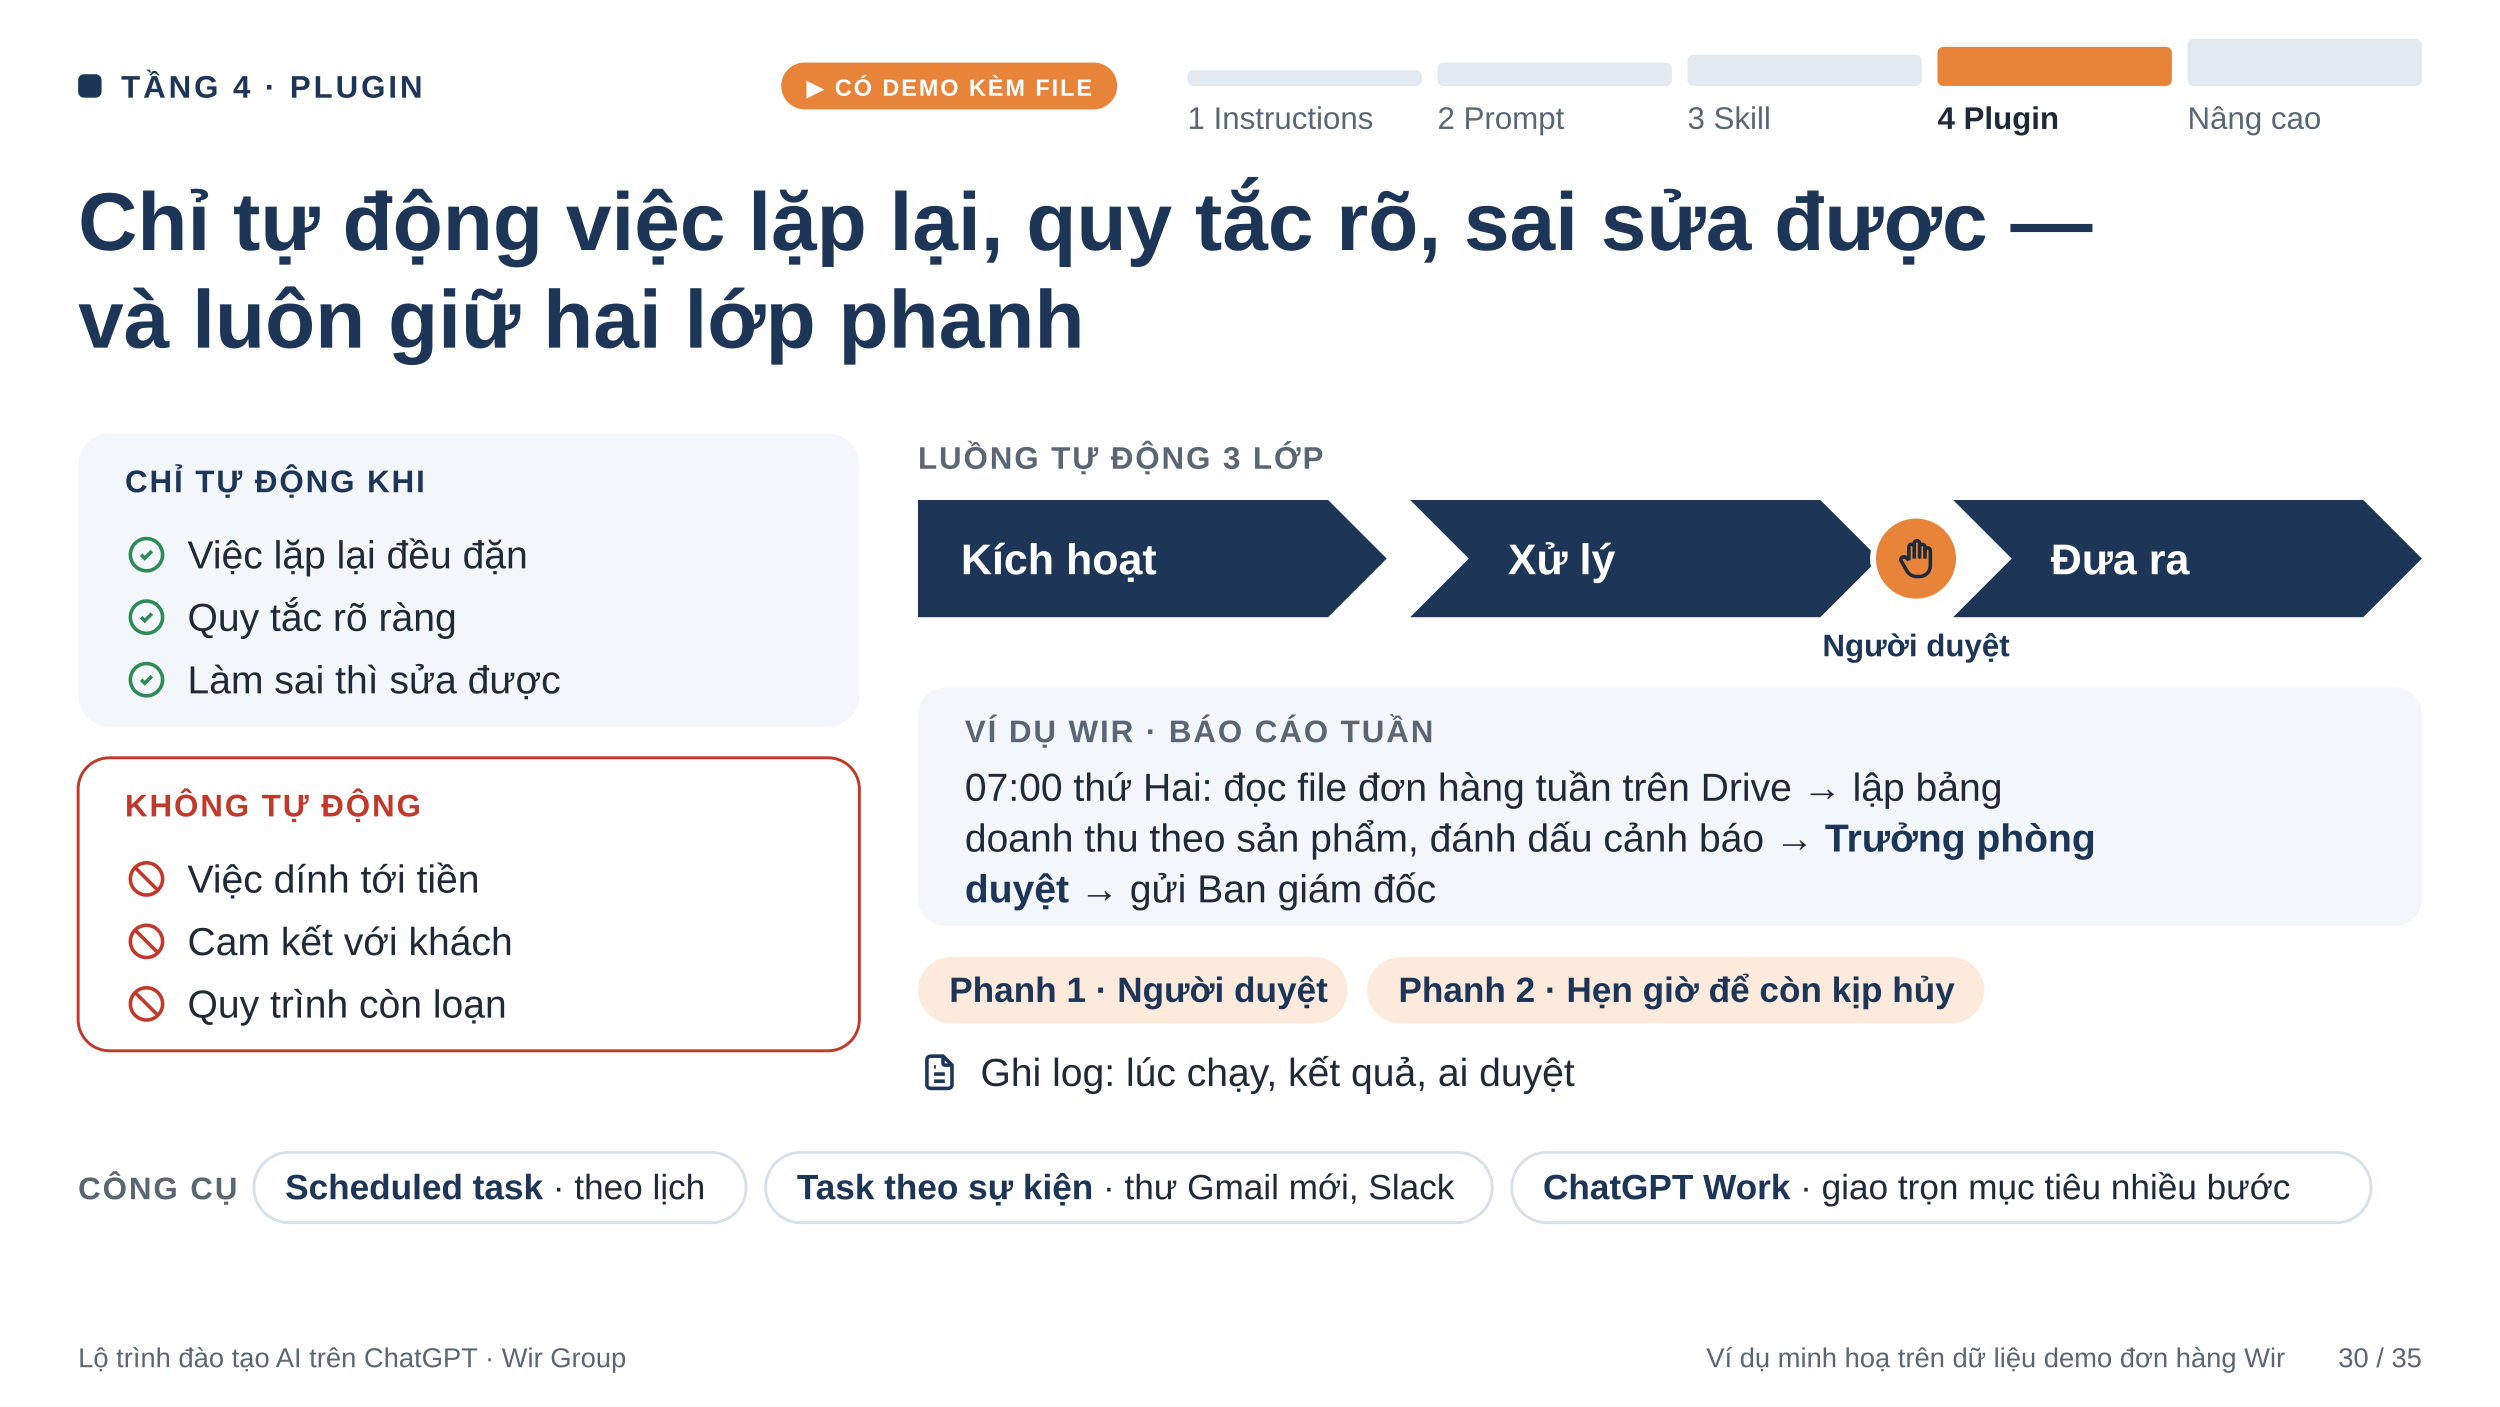
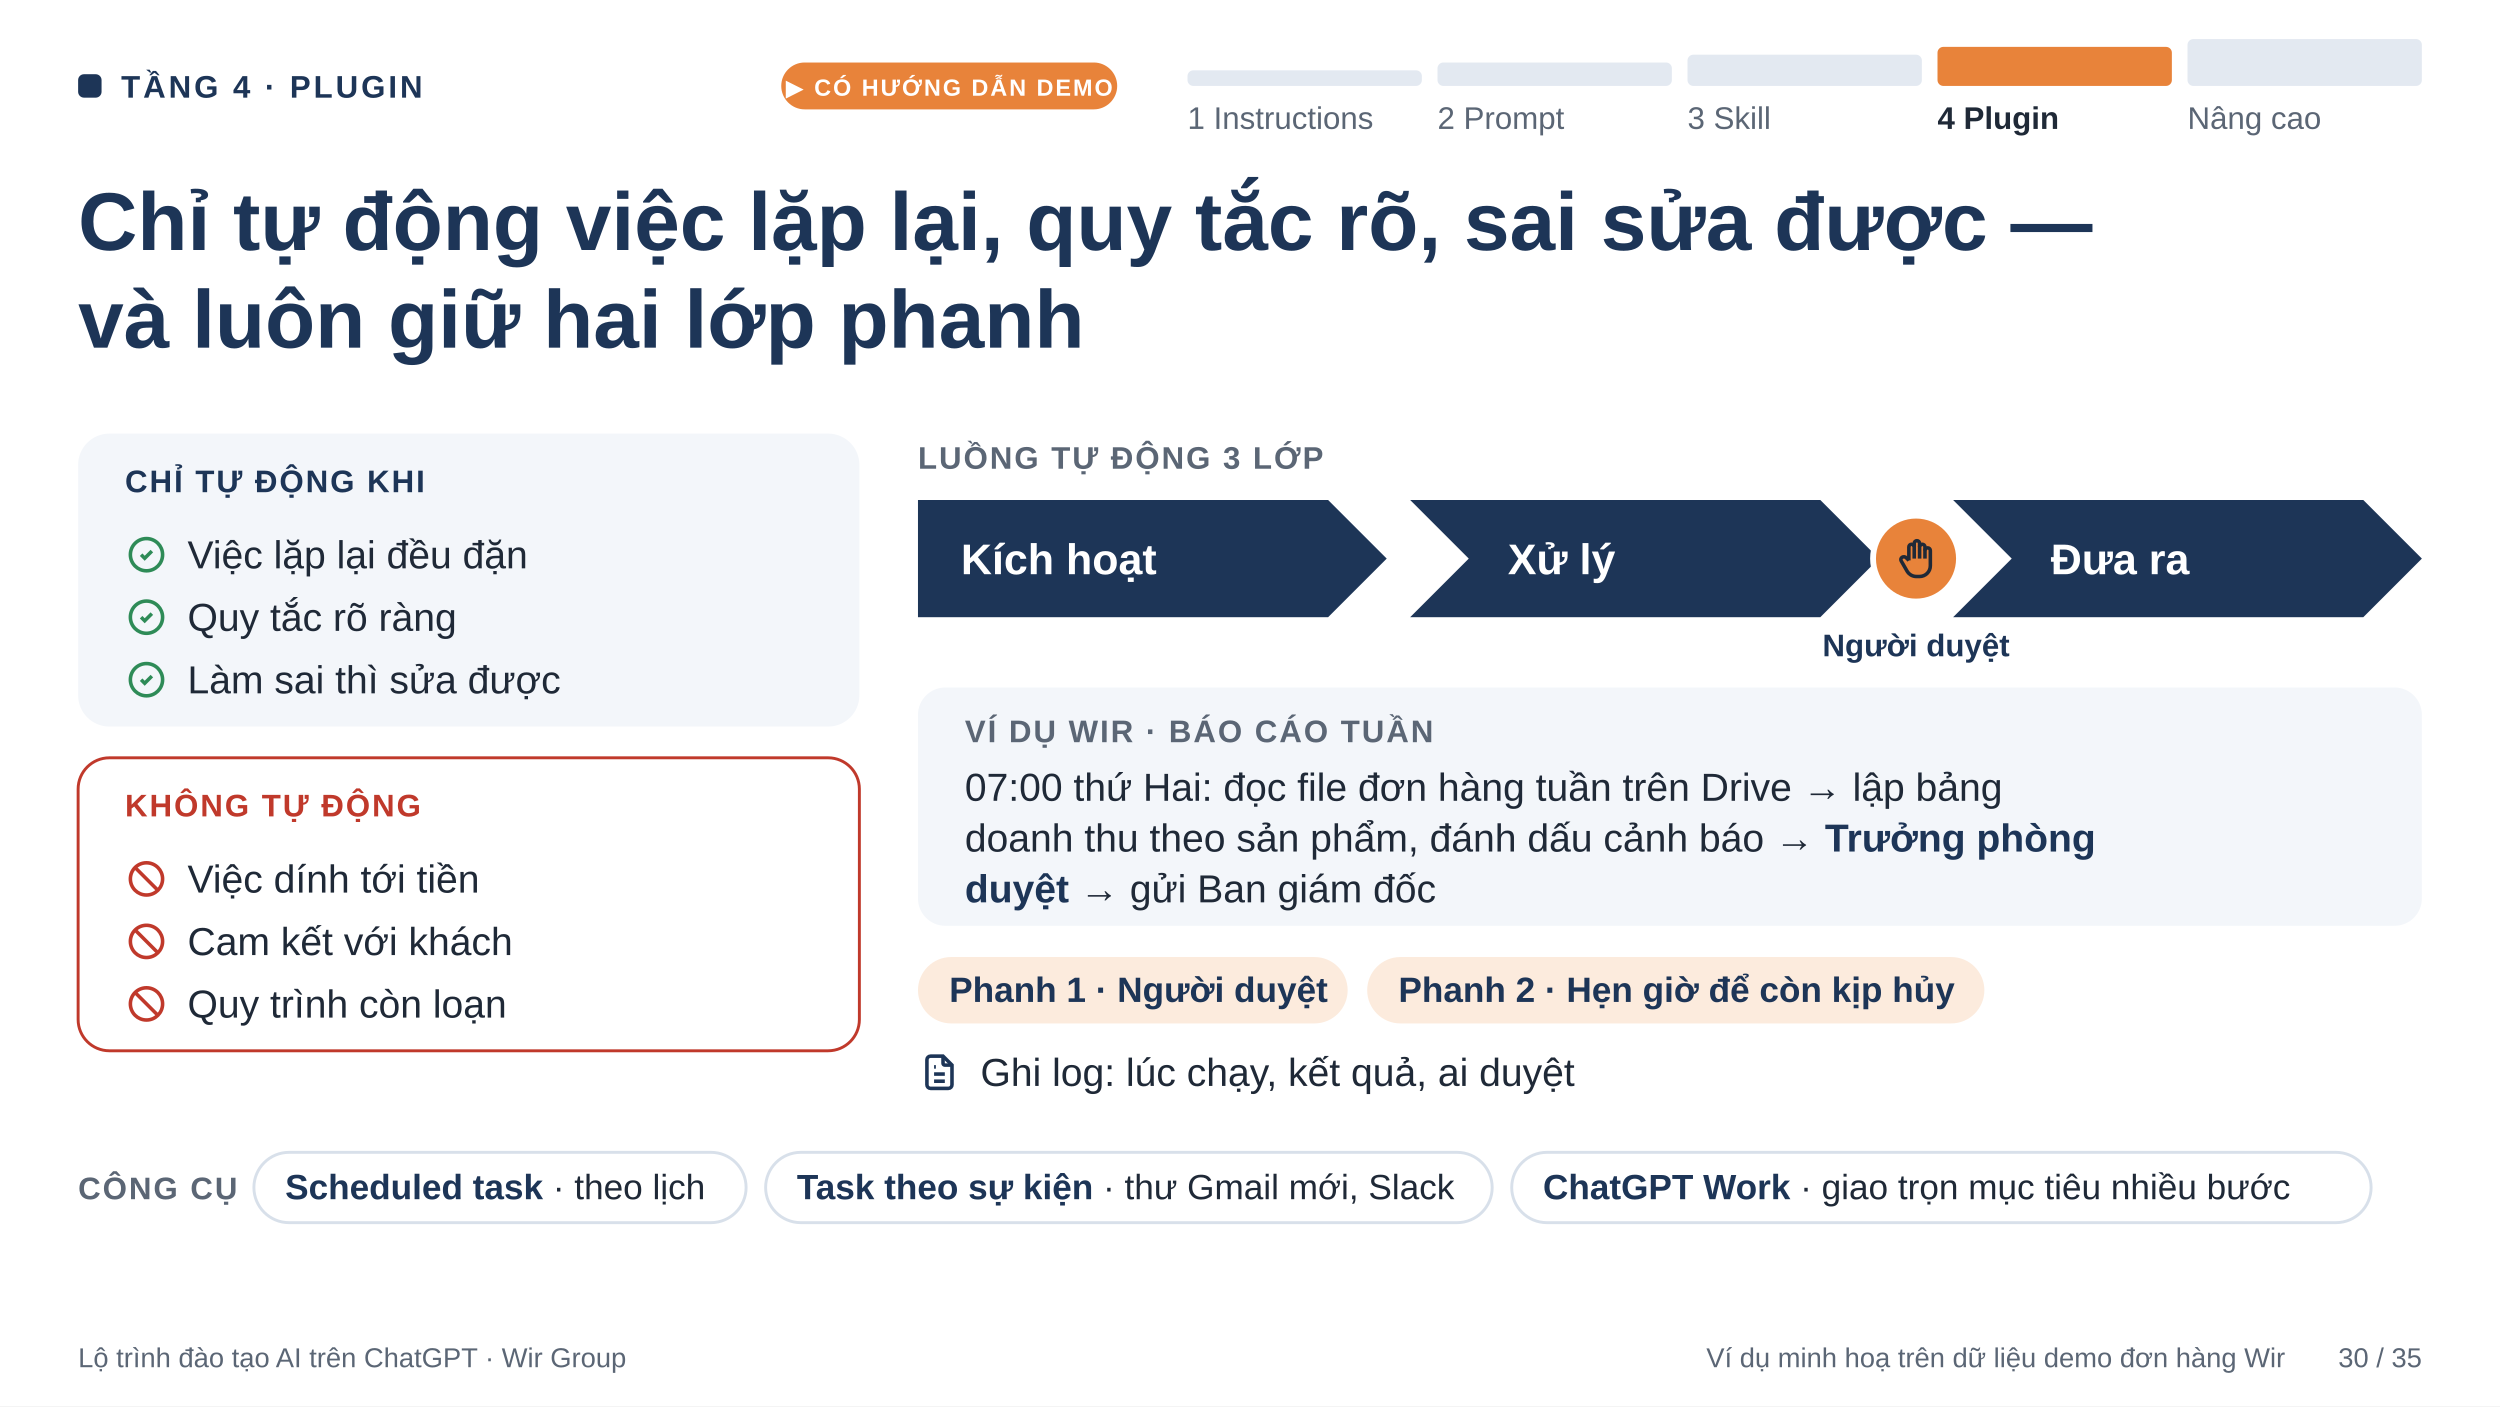
<svg xmlns="http://www.w3.org/2000/svg" viewBox="0 0 1280 720" width="1280" height="720" font-family="Aptos, 'Segoe UI', Arial, sans-serif" data-pptx-page-role="content">
  <rect id="bg" data-pptx-role="background" x="0" y="0" width="1280" height="720" fill="#FFFFFF" />
  <g id="section-kicker" data-pptx-role="chrome" data-pptx-bounds="40 30 540 30">
    <rect x="40" y="38" width="12" height="12" rx="3" fill="#1D3557" />
    <text x="62" y="50" font-size="16" font-weight="bold" letter-spacing="1.5" fill="#1D3557">TẦNG 4 · PLUGIN</text>
  </g>
  <g id="demo-flag" data-pptx-role="chrome" data-pptx-bounds="400 30 180 28">
    <rect x="400" y="32" width="172" height="24" rx="12" fill="#E8833A" />
-     <text x="486" y="49" font-size="12" font-weight="bold" letter-spacing="1" fill="#FFFFFF" text-anchor="middle">▶ CÓ DEMO KÈM FILE</text>
+     <text x="486" y="49" font-size="12" font-weight="bold" letter-spacing="1" fill="#FFFFFF" text-anchor="middle">▶ CÓ HƯỚNG DẪN DEMO</text>
  </g>
  <g id="roadmap-tracker" data-pptx-role="chrome" data-pptx-bounds="600 14 640 62">
    <rect x="608" y="36" width="120" height="8" rx="3" fill="#E3E9F1" />
    <rect x="736" y="32" width="120" height="12" rx="3" fill="#E3E9F1" />
    <rect x="864" y="28" width="120" height="16" rx="3" fill="#E3E9F1" />
    <rect x="992" y="24" width="120" height="20" rx="3" fill="#E8833A" />
    <rect x="1120" y="20" width="120" height="24" rx="3" fill="#E3E9F1" />
    <text x="608" y="66" font-size="16" fill="#5B6675">1 Instructions</text>
    <text x="736" y="66" font-size="16" fill="#5B6675">2 Prompt</text>
    <text x="864" y="66" font-size="16" fill="#5B6675">3 Skill</text>
    <text x="992" y="66" font-size="16" font-weight="bold" fill="#1F2937">4 Plugin</text>
    <text x="1120" y="66" font-size="16" fill="#5B6675">Nâng cao</text>
  </g>
  <text font-size="42" font-weight="bold" fill="#1D3557" x="40" y="128">Chỉ tự động việc lặp lại, quy tắc rõ, sai sửa được —</text>
  <text font-size="42" font-weight="bold" fill="#1D3557" x="40" y="178">và luôn giữ hai lớp phanh</text>
  <g id="automate-when" data-pptx-bounds="40 222 400 150">
    <rect x="40" y="222" width="400" height="150" rx="16" fill="#F3F6FA" />
    <text x="64" y="252" font-size="16" font-weight="bold" letter-spacing="1" fill="#1D3557">CHỈ TỰ ĐỘNG KHI</text>
    <g transform="translate(64, 273) scale(0.916667)" fill="none" stroke="#2E8B57" stroke-width="2">
      <path d="M3 12a9 9 0 1 0 18 0a9 9 0 1 0 -18 0" />
      <path d="M9 12l2 2l4 -4" />
    </g>
    <text x="96" y="291" font-size="20" fill="#1F2937">Việc lặp lại đều đặn</text>
    <g transform="translate(64, 305) scale(0.916667)" fill="none" stroke="#2E8B57" stroke-width="2">
      <path d="M3 12a9 9 0 1 0 18 0a9 9 0 1 0 -18 0" />
      <path d="M9 12l2 2l4 -4" />
    </g>
    <text x="96" y="323" font-size="20" fill="#1F2937">Quy tắc rõ ràng</text>
    <g transform="translate(64, 337) scale(0.916667)" fill="none" stroke="#2E8B57" stroke-width="2">
      <path d="M3 12a9 9 0 1 0 18 0a9 9 0 1 0 -18 0" />
      <path d="M9 12l2 2l4 -4" />
    </g>
    <text x="96" y="355" font-size="20" fill="#1F2937">Làm sai thì sửa được</text>
  </g>
  <g id="automate-never" data-pptx-bounds="40 388 400 150">
    <rect x="40" y="388" width="400" height="150" rx="16" fill="#FFFFFF" stroke="#C0392B" stroke-width="1.5" />
    <text x="64" y="418" font-size="16" font-weight="bold" letter-spacing="1" fill="#C0392B">KHÔNG TỰ ĐỘNG</text>
    <g transform="translate(64, 439) scale(0.916667)" fill="none" stroke="#C0392B" stroke-width="2">
      <path d="M3 12a9 9 0 1 0 18 0a9 9 0 1 0 -18 0" />
      <path d="M5.7 5.7l12.6 12.6" />
    </g>
    <text x="96" y="457" font-size="20" fill="#1F2937">Việc dính tới tiền</text>
    <g transform="translate(64, 471) scale(0.916667)" fill="none" stroke="#C0392B" stroke-width="2">
      <path d="M3 12a9 9 0 1 0 18 0a9 9 0 1 0 -18 0" />
      <path d="M5.7 5.7l12.6 12.6" />
    </g>
    <text x="96" y="489" font-size="20" fill="#1F2937">Cam kết với khách</text>
    <g transform="translate(64, 503) scale(0.916667)" fill="none" stroke="#C0392B" stroke-width="2">
      <path d="M3 12a9 9 0 1 0 18 0a9 9 0 1 0 -18 0" />
      <path d="M5.7 5.7l12.6 12.6" />
    </g>
    <text x="96" y="521" font-size="20" fill="#1F2937">Quy trình còn loạn</text>
  </g>
  <g id="flow-label" data-pptx-bounds="470 222 770 24">
    <text x="470" y="240" font-size="16" font-weight="bold" letter-spacing="1" fill="#5B6675">LUỒNG TỰ ĐỘNG 3 LỚP</text>
  </g>
  <g id="flow-trigger" data-pptx-bounds="470 256 240 60">
    <g id="p30-trigger" data-pptx-authoring="preset" data-pptx-object="shape" data-pptx-prst="homePlate" data-pptx-frame="470 256 240 60" fill="#1D3557" stroke="none">
      <path d="M 470 256 L 680 256 L 710 286 L 680 316 L 470 316 Z" />
    </g>
    <text x="492" y="294" font-size="22" font-weight="bold" fill="#FFFFFF">Kích hoạt</text>
  </g>
  <g id="flow-process" data-pptx-bounds="722 256 240 60">
    <g id="p30-process" data-pptx-authoring="preset" data-pptx-object="shape" data-pptx-prst="chevron" data-pptx-frame="722 256 240 60" fill="#1D3557" stroke="none">
      <path d="M 722 256 L 932 256 L 962 286 L 932 316 L 722 316 L 752 286 Z" />
    </g>
    <text x="772" y="294" font-size="22" font-weight="bold" fill="#FFFFFF">Xử lý</text>
  </g>
  <g id="flow-output" data-pptx-bounds="1000 256 240 60">
    <g id="p30-output" data-pptx-authoring="preset" data-pptx-object="shape" data-pptx-prst="chevron" data-pptx-frame="1000 256 240 60" fill="#1D3557" stroke="none">
      <path d="M 1000 256 L 1210 256 L 1240 286 L 1210 316 L 1000 316 L 1030 286 Z" />
    </g>
    <text x="1050" y="294" font-size="22" font-weight="bold" fill="#FFFFFF">Đưa ra</text>
  </g>
  <g id="flow-gate" data-pptx-bounds="930 262 102 80">
    <circle cx="981" cy="286" r="22" fill="#E8833A" stroke="#FFFFFF" stroke-width="3" />
    <g transform="translate(970, 275) scale(0.916667)" fill="none" stroke="#1F2937" stroke-width="2">
      <path d="M8 13v-7.5a1.5 1.5 0 0 1 3 0v6.5" />
      <path d="M11 5.5v-2a1.5 1.5 0 1 1 3 0v8.5" />
      <path d="M14 5.5a1.5 1.5 0 0 1 3 0v6.5" />
      <path d="M17 7.5a1.5 1.5 0 0 1 3 0v8.5a6 6 0 0 1 -6 6h-2h.208a6 6 0 0 1 -5.012 -2.7a69.74 69.74 0 0 1 -.196 -.3c-.312 -.479 -1.407 -2.388 -3.286 -5.728a1.5 1.5 0 0 1 .536 -2.022a1.867 1.867 0 0 1 2.28 .28l1.47 1.47" />
    </g>
    <text x="981" y="336" font-size="16" font-weight="bold" text-anchor="middle" fill="#1D3557">Người duyệt</text>
  </g>
  <g id="flow-example" data-pptx-bounds="470 352 770 122">
    <rect x="470" y="352" width="770" height="122" rx="14" fill="#F3F6FA" />
    <text x="494" y="380" font-size="16" font-weight="bold" letter-spacing="1" fill="#5B6675">VÍ DỤ WIR · BÁO CÁO TUẦN</text>
    <text font-size="20" fill="#1F2937" x="494" y="410">07:00 thứ Hai: đọc file đơn hàng tuần trên Drive → lập bảng</text>
    <text font-size="20" fill="#1F2937" x="494" y="436">
      <tspan>doanh thu theo sản phẩm, đánh dấu cảnh báo → <tspan font-weight="bold" fill="#1D3557">Trưởng phòng</tspan>
      </tspan>
    </text>
    <text font-size="20" fill="#1F2937" x="494" y="462">
      <tspan>
        <tspan font-weight="bold" fill="#1D3557">duyệt</tspan> → gửi Ban giám đốc</tspan>
    </text>
  </g>
  <g id="flow-brakes" data-pptx-bounds="470 488 770 76">
    <rect x="470" y="490" width="220" height="34" rx="17" fill="#FCEBDD" />
    <text x="486" y="513" font-size="18" font-weight="bold" fill="#1D3557">Phanh 1 · Người duyệt</text>
    <rect x="700" y="490" width="316" height="34" rx="17" fill="#FCEBDD" />
    <text x="716" y="513" font-size="18" font-weight="bold" fill="#1D3557">Phanh 2 · Hẹn giờ để còn kịp hủy</text>
    <g transform="translate(470, 538) scale(0.916667)" fill="none" stroke="#1D3557" stroke-width="2">
      <path d="M14 3v4a1 1 0 0 0 1 1h4" />
      <path d="M17 21h-10a2 2 0 0 1 -2 -2v-14a2 2 0 0 1 2 -2h7l5 5v11a2 2 0 0 1 -2 2" />
      <path d="M9 9l1 0" />
      <path d="M9 13l6 0" />
      <path d="M9 17l6 0" />
    </g>
    <text x="502" y="556" font-size="20" fill="#1F2937">Ghi log: lúc chạy, kết quả, ai duyệt</text>
  </g>
  <g id="automation-tools" data-pptx-bounds="40 584 1200 50">
    <text x="40" y="614" font-size="16" font-weight="bold" letter-spacing="1" fill="#5B6675">CÔNG CỤ</text>
    <rect x="130" y="590" width="252" height="36" rx="18" fill="#FFFFFF" stroke="#D8E0EA" stroke-width="1.5" />
    <text x="146" y="614" font-size="18" fill="#1F2937">
      <tspan font-weight="bold" fill="#1D3557">Scheduled task</tspan> · theo lịch</text>
    <rect x="392" y="590" width="372" height="36" rx="18" fill="#FFFFFF" stroke="#D8E0EA" stroke-width="1.5" />
    <text x="408" y="614" font-size="18" fill="#1F2937">
      <tspan font-weight="bold" fill="#1D3557">Task theo sự kiện</tspan> · thư Gmail mới, Slack</text>
    <rect x="774" y="590" width="440" height="36" rx="18" fill="#FFFFFF" stroke="#D8E0EA" stroke-width="1.5" />
    <text x="790" y="614" font-size="18" fill="#1F2937">
      <tspan font-weight="bold" fill="#1D3557">ChatGPT Work</tspan> · giao trọn mục tiêu nhiều bước</text>
  </g>
  <text id="footer-course" data-pptx-role="footer" x="40" y="700" font-size="14" fill="#5B6675">Lộ trình đào tạo AI trên ChatGPT · Wir Group</text>
  <text id="source-note" data-pptx-role="footer" x="1170" y="700" font-size="14" text-anchor="end" fill="#5B6675">Ví dụ minh hoạ trên dữ liệu demo đơn hàng Wir</text>
  <text id="page-number" data-pptx-role="page-number" x="1240" y="700" font-size="14" text-anchor="end" fill="#5B6675">30 / 35</text>
</svg>
